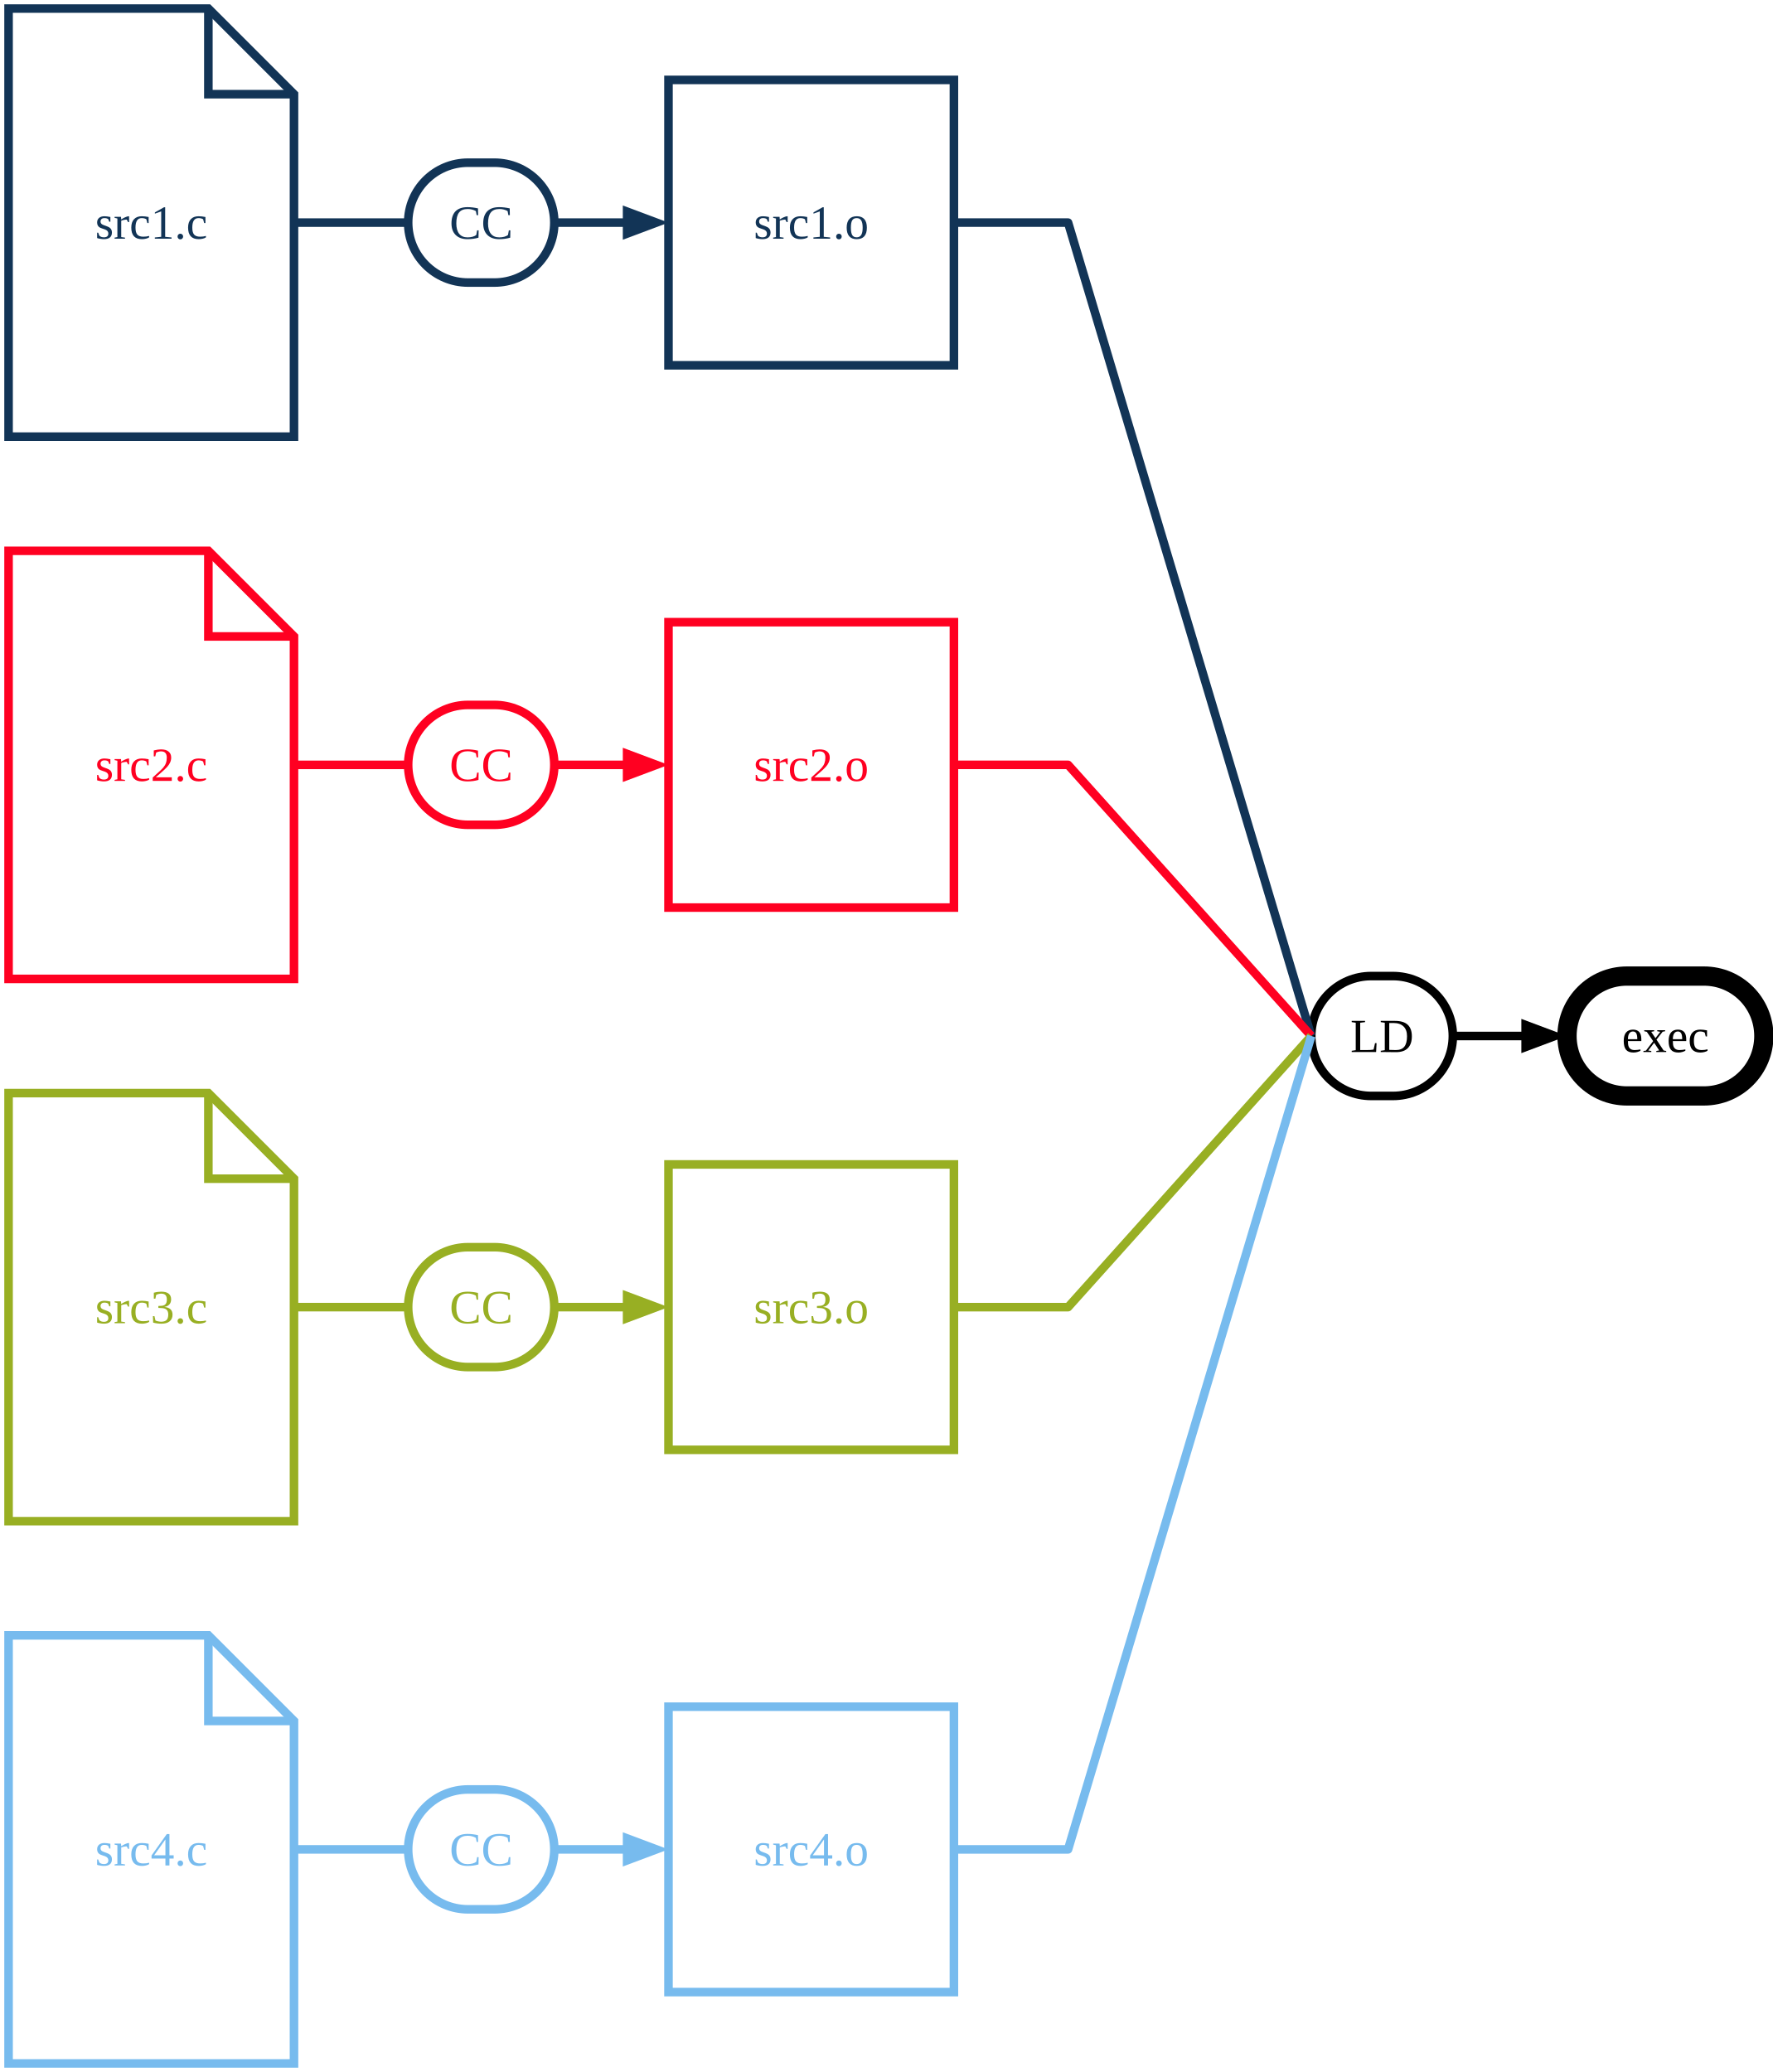
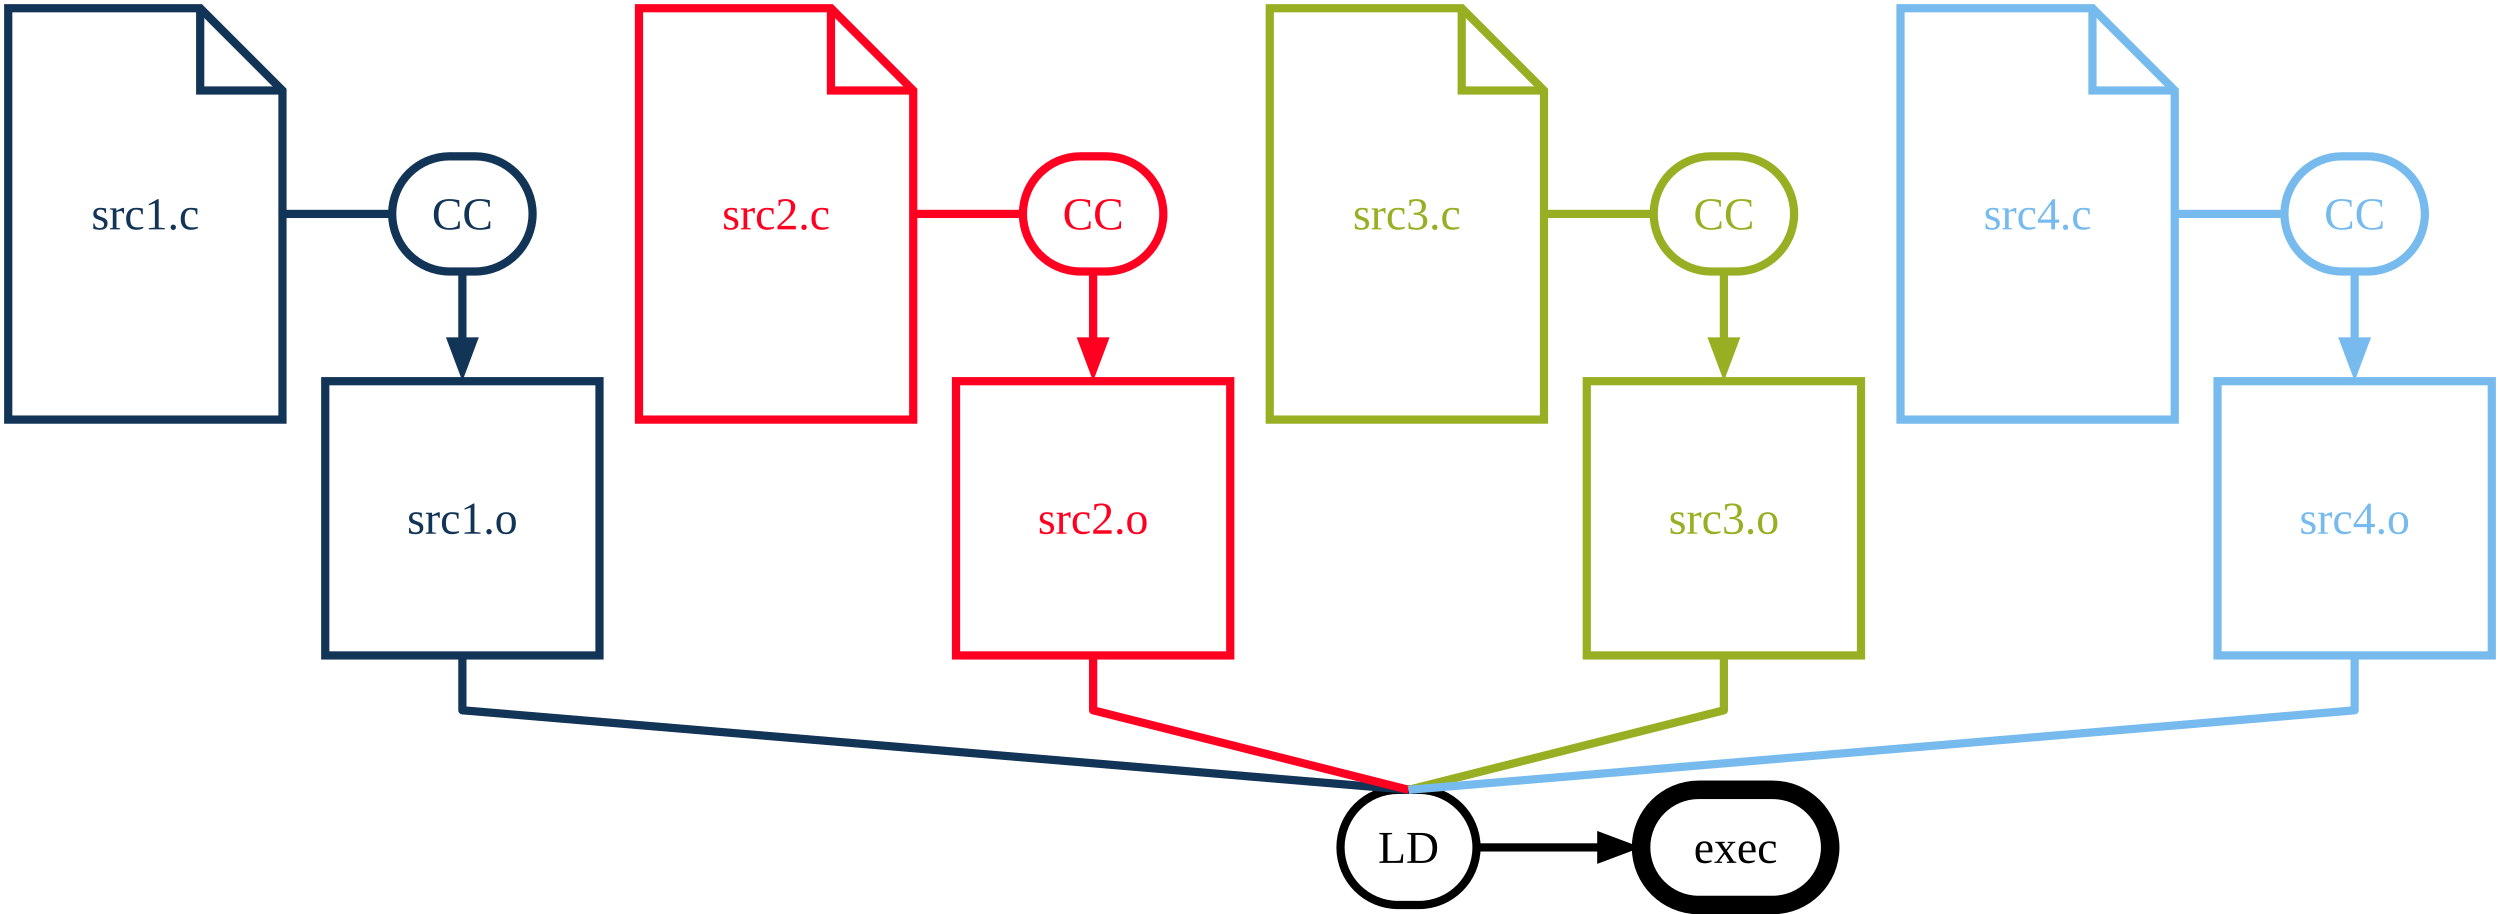
- <svg xmlns="http://www.w3.org/2000/svg" style="font-size:initial;" class="pikchr" viewBox="0 0 447.091 522.72">
+ <svg xmlns="http://www.w3.org/2000/svg" style="font-size:initial;" class="pikchr" viewBox="0 0 656.352 239.76">
  <path d="M2.16,110.16L74.16,110.16L74.16,23.76L52.56,2.16L2.16,2.16Z" style="fill:none;stroke-width:2.16;stroke:rgb(18,52,86);" />
  <path d="M52.56,2.16L52.56,23.76L74.16,23.76" style="fill:none;stroke-width:2.16;stroke:rgb(18,52,86);" />
  <text x="38.16" y="56.16" text-anchor="middle" fill="rgb(18,52,86)" dominant-baseline="central">src1.c</text>
-   <path d="M2.16,246.96L74.16,246.96L74.16,160.56L52.56,138.96L2.16,138.96Z" style="fill:none;stroke-width:2.16;stroke:rgb(255,0,33);" />
-   <path d="M52.56,138.96L52.56,160.56L74.16,160.56" style="fill:none;stroke-width:2.16;stroke:rgb(255,0,33);" />
-   <text x="38.16" y="192.96" text-anchor="middle" fill="rgb(255,0,33)" dominant-baseline="central">src2.c</text>
-   <path d="M2.16,383.76L74.16,383.76L74.16,297.36L52.56,275.76L2.16,275.76Z" style="fill:none;stroke-width:2.16;stroke:rgb(152,175,35);" />
-   <path d="M52.56,275.76L52.56,297.36L74.16,297.36" style="fill:none;stroke-width:2.16;stroke:rgb(152,175,35);" />
-   <text x="38.16" y="329.76" text-anchor="middle" fill="rgb(152,175,35)" dominant-baseline="central">src3.c</text>
-   <path d="M2.16,520.56L74.16,520.56L74.16,434.16L52.56,412.56L2.16,412.56Z" style="fill:none;stroke-width:2.16;stroke:rgb(119,187,238);" />
-   <path d="M52.56,412.56L52.56,434.16L74.16,434.16" style="fill:none;stroke-width:2.16;stroke:rgb(119,187,238);" />
-   <text x="38.16" y="466.56" text-anchor="middle" fill="rgb(119,187,238)" dominant-baseline="central">src4.c</text>
+   <path d="M167.76,110.16L239.76,110.16L239.76,23.76L218.16,2.16L167.76,2.16Z" style="fill:none;stroke-width:2.16;stroke:rgb(255,0,33);" />
+   <path d="M218.16,2.16L218.16,23.76L239.76,23.76" style="fill:none;stroke-width:2.16;stroke:rgb(255,0,33);" />
+   <text x="203.76" y="56.16" text-anchor="middle" fill="rgb(255,0,33)" dominant-baseline="central">src2.c</text>
+   <path d="M333.36,110.16L405.36,110.16L405.36,23.76L383.76,2.16L333.36,2.16Z" style="fill:none;stroke-width:2.16;stroke:rgb(152,175,35);" />
+   <path d="M383.76,2.16L383.76,23.76L405.36,23.76" style="fill:none;stroke-width:2.16;stroke:rgb(152,175,35);" />
+   <text x="369.36" y="56.16" text-anchor="middle" fill="rgb(152,175,35)" dominant-baseline="central">src3.c</text>
+   <path d="M498.96,110.16L570.96,110.16L570.96,23.76L549.36,2.16L498.96,2.16Z" style="fill:none;stroke-width:2.16;stroke:rgb(119,187,238);" />
+   <path d="M549.36,2.16L549.36,23.76L570.96,23.76" style="fill:none;stroke-width:2.16;stroke:rgb(119,187,238);" />
+   <text x="534.96" y="56.16" text-anchor="middle" fill="rgb(119,187,238)" dominant-baseline="central">src4.c</text>
  <path d="M74.16,56.16L102.96,56.16" style="fill:none;stroke-width:2.16;stroke:rgb(18,52,86);" />
  <path d="M118.08,71.28L124.704,71.28A15.12 15.12 0 0 0 139.824 56.16A15.12 15.12 0 0 0 124.704 41.04L118.08,41.04A15.12 15.12 0 0 0 102.96 56.16A15.12 15.12 0 0 0 118.08 71.28Z" style="fill:none;stroke-width:2.16;stroke:rgb(18,52,86);" />
  <text x="121.392" y="56.16" text-anchor="middle" fill="rgb(18,52,86)" dominant-baseline="central">CC</text>
-   <polygon points="168.624,56.16 157.104,60.48 157.104,51.84" style="fill:rgb(18,52,86)" />
-   <path d="M139.824,56.16L162.864,56.16" style="fill:none;stroke-width:2.16;stroke:rgb(18,52,86);" />
-   <path d="M168.624,92.16L240.624,92.16L240.624,20.16L168.624,20.16Z" style="fill:none;stroke-width:2.16;stroke:rgb(18,52,86);" />
-   <text x="204.624" y="56.16" text-anchor="middle" fill="rgb(18,52,86)" dominant-baseline="central">src1.o</text>
-   <path d="M74.16,192.96L102.96,192.96" style="fill:none;stroke-width:2.16;stroke:rgb(255,0,33);" />
-   <path d="M118.08,208.08L124.704,208.08A15.12 15.12 0 0 0 139.824 192.96A15.12 15.12 0 0 0 124.704 177.84L118.08,177.84A15.12 15.12 0 0 0 102.96 192.96A15.12 15.12 0 0 0 118.08 208.08Z" style="fill:none;stroke-width:2.16;stroke:rgb(255,0,33);" />
-   <text x="121.392" y="192.96" text-anchor="middle" fill="rgb(255,0,33)" dominant-baseline="central">CC</text>
-   <polygon points="168.624,192.96 157.104,197.28 157.104,188.64" style="fill:rgb(255,0,33)" />
-   <path d="M139.824,192.96L162.864,192.96" style="fill:none;stroke-width:2.16;stroke:rgb(255,0,33);" />
-   <path d="M168.624,228.96L240.624,228.96L240.624,156.96L168.624,156.96Z" style="fill:none;stroke-width:2.16;stroke:rgb(255,0,33);" />
-   <text x="204.624" y="192.96" text-anchor="middle" fill="rgb(255,0,33)" dominant-baseline="central">src2.o</text>
-   <path d="M74.16,329.76L102.96,329.76" style="fill:none;stroke-width:2.16;stroke:rgb(152,175,35);" />
-   <path d="M118.08,344.88L124.704,344.88A15.12 15.12 0 0 0 139.824 329.76A15.12 15.12 0 0 0 124.704 314.64L118.08,314.64A15.12 15.12 0 0 0 102.96 329.76A15.12 15.12 0 0 0 118.08 344.88Z" style="fill:none;stroke-width:2.16;stroke:rgb(152,175,35);" />
-   <text x="121.392" y="329.76" text-anchor="middle" fill="rgb(152,175,35)" dominant-baseline="central">CC</text>
-   <polygon points="168.624,329.76 157.104,334.08 157.104,325.44" style="fill:rgb(152,175,35)" />
-   <path d="M139.824,329.76L162.864,329.76" style="fill:none;stroke-width:2.16;stroke:rgb(152,175,35);" />
-   <path d="M168.624,365.76L240.624,365.76L240.624,293.76L168.624,293.76Z" style="fill:none;stroke-width:2.16;stroke:rgb(152,175,35);" />
-   <text x="204.624" y="329.76" text-anchor="middle" fill="rgb(152,175,35)" dominant-baseline="central">src3.o</text>
-   <path d="M74.16,466.56L102.96,466.56" style="fill:none;stroke-width:2.16;stroke:rgb(119,187,238);" />
-   <path d="M118.08,481.68L124.704,481.68A15.12 15.12 0 0 0 139.824 466.56A15.12 15.12 0 0 0 124.704 451.44L118.08,451.44A15.12 15.12 0 0 0 102.96 466.56A15.12 15.12 0 0 0 118.08 481.68Z" style="fill:none;stroke-width:2.16;stroke:rgb(119,187,238);" />
-   <text x="121.392" y="466.56" text-anchor="middle" fill="rgb(119,187,238)" dominant-baseline="central">CC</text>
-   <polygon points="168.624,466.56 157.104,470.88 157.104,462.24" style="fill:rgb(119,187,238)" />
-   <path d="M139.824,466.56L162.864,466.56" style="fill:none;stroke-width:2.16;stroke:rgb(119,187,238);" />
-   <path d="M168.624,502.56L240.624,502.56L240.624,430.56L168.624,430.56Z" style="fill:none;stroke-width:2.16;stroke:rgb(119,187,238);" />
-   <text x="204.624" y="466.56" text-anchor="middle" fill="rgb(119,187,238)" dominant-baseline="central">src4.o</text>
-   <path d="M345.888,276.48L351.36,276.48A15.12 15.12 0 0 0 366.48 261.36A15.12 15.12 0 0 0 351.36 246.24L345.888,246.24A15.12 15.12 0 0 0 330.768 261.36A15.12 15.12 0 0 0 345.888 276.48Z" style="fill:none;stroke-width:2.16;stroke:rgb(0,0,0);" />
-   <text x="348.624" y="261.36" text-anchor="middle" fill="rgb(0,0,0)" dominant-baseline="central">LD</text>
-   <path d="M240.624,56.16L269.424,56.16L330.768,261.36" style="fill:none;stroke-width:2.16;stroke-linejoin:round;stroke:rgb(18,52,86);" />
-   <path d="M240.624,192.96L269.424,192.96L330.768,261.36" style="fill:none;stroke-width:2.16;stroke-linejoin:round;stroke:rgb(255,0,33);" />
-   <path d="M240.624,329.76L269.424,329.76L330.768,261.36" style="fill:none;stroke-width:2.16;stroke-linejoin:round;stroke:rgb(152,175,35);" />
-   <path d="M240.624,466.56L269.424,466.56L330.768,261.36" style="fill:none;stroke-width:2.16;stroke-linejoin:round;stroke:rgb(119,187,238);" />
-   <polygon points="395.28,261.36 383.76,265.68 383.76,257.04" style="fill:rgb(0,0,0)" />
-   <path d="M366.48,261.36L389.52,261.36" style="fill:none;stroke-width:2.16;stroke:rgb(0,0,0);" />
-   <path d="M410.4,276.48L429.811,276.48A15.12 15.12 0 0 0 444.931 261.36A15.12 15.12 0 0 0 429.811 246.24L410.4,246.24A15.12 15.12 0 0 0 395.28 261.36A15.12 15.12 0 0 0 410.4 276.48Z" style="fill:none;stroke-width:4.86;stroke:rgb(0,0,0);" />
-   <text x="420.106" y="261.36" text-anchor="middle" fill="rgb(0,0,0)" dominant-baseline="central">exec</text>
+   <polygon points="121.392,100.08 117.072,88.56 125.712,88.56" style="fill:rgb(18,52,86)" />
+   <path d="M121.392,71.28L121.392,94.32" style="fill:none;stroke-width:2.16;stroke:rgb(18,52,86);" />
+   <path d="M85.392,172.08L157.392,172.08L157.392,100.08L85.392,100.08Z" style="fill:none;stroke-width:2.16;stroke:rgb(18,52,86);" />
+   <text x="121.392" y="136.08" text-anchor="middle" fill="rgb(18,52,86)" dominant-baseline="central">src1.o</text>
+   <path d="M239.76,56.16L268.56,56.16" style="fill:none;stroke-width:2.16;stroke:rgb(255,0,33);" />
+   <path d="M283.68,71.28L290.304,71.28A15.12 15.12 0 0 0 305.424 56.16A15.12 15.12 0 0 0 290.304 41.04L283.68,41.04A15.12 15.12 0 0 0 268.56 56.16A15.12 15.12 0 0 0 283.68 71.28Z" style="fill:none;stroke-width:2.16;stroke:rgb(255,0,33);" />
+   <text x="286.992" y="56.16" text-anchor="middle" fill="rgb(255,0,33)" dominant-baseline="central">CC</text>
+   <polygon points="286.992,100.08 282.672,88.56 291.312,88.56" style="fill:rgb(255,0,33)" />
+   <path d="M286.992,71.28L286.992,94.32" style="fill:none;stroke-width:2.16;stroke:rgb(255,0,33);" />
+   <path d="M250.992,172.08L322.992,172.08L322.992,100.08L250.992,100.08Z" style="fill:none;stroke-width:2.16;stroke:rgb(255,0,33);" />
+   <text x="286.992" y="136.08" text-anchor="middle" fill="rgb(255,0,33)" dominant-baseline="central">src2.o</text>
+   <path d="M405.36,56.16L434.16,56.16" style="fill:none;stroke-width:2.16;stroke:rgb(152,175,35);" />
+   <path d="M449.28,71.28L455.904,71.28A15.12 15.12 0 0 0 471.024 56.16A15.12 15.12 0 0 0 455.904 41.04L449.28,41.04A15.12 15.12 0 0 0 434.16 56.16A15.12 15.12 0 0 0 449.28 71.28Z" style="fill:none;stroke-width:2.16;stroke:rgb(152,175,35);" />
+   <text x="452.592" y="56.16" text-anchor="middle" fill="rgb(152,175,35)" dominant-baseline="central">CC</text>
+   <polygon points="452.592,100.08 448.272,88.56 456.912,88.56" style="fill:rgb(152,175,35)" />
+   <path d="M452.592,71.28L452.592,94.32" style="fill:none;stroke-width:2.16;stroke:rgb(152,175,35);" />
+   <path d="M416.592,172.08L488.592,172.08L488.592,100.08L416.592,100.08Z" style="fill:none;stroke-width:2.16;stroke:rgb(152,175,35);" />
+   <text x="452.592" y="136.08" text-anchor="middle" fill="rgb(152,175,35)" dominant-baseline="central">src3.o</text>
+   <path d="M570.96,56.16L599.76,56.16" style="fill:none;stroke-width:2.16;stroke:rgb(119,187,238);" />
+   <path d="M614.88,71.28L621.504,71.28A15.12 15.12 0 0 0 636.624 56.16A15.12 15.12 0 0 0 621.504 41.04L614.88,41.04A15.12 15.12 0 0 0 599.76 56.16A15.12 15.12 0 0 0 614.88 71.28Z" style="fill:none;stroke-width:2.16;stroke:rgb(119,187,238);" />
+   <text x="618.192" y="56.16" text-anchor="middle" fill="rgb(119,187,238)" dominant-baseline="central">CC</text>
+   <polygon points="618.192,100.08 613.872,88.56 622.512,88.56" style="fill:rgb(119,187,238)" />
+   <path d="M618.192,71.28L618.192,94.32" style="fill:none;stroke-width:2.16;stroke:rgb(119,187,238);" />
+   <path d="M582.192,172.08L654.192,172.08L654.192,100.08L582.192,100.08Z" style="fill:none;stroke-width:2.16;stroke:rgb(119,187,238);" />
+   <text x="618.192" y="136.08" text-anchor="middle" fill="rgb(119,187,238)" dominant-baseline="central">src4.o</text>
+   <path d="M367.056,237.6L372.528,237.6A15.12 15.12 0 0 0 387.648 222.48A15.12 15.12 0 0 0 372.528 207.36L367.056,207.36A15.12 15.12 0 0 0 351.936 222.48A15.12 15.12 0 0 0 367.056 237.6Z" style="fill:none;stroke-width:2.16;stroke:rgb(0,0,0);" />
+   <text x="369.792" y="222.48" text-anchor="middle" fill="rgb(0,0,0)" dominant-baseline="central">LD</text>
+   <path d="M121.392,172.08L121.392,186.48L369.792,207.36" style="fill:none;stroke-width:2.16;stroke-linejoin:round;stroke:rgb(18,52,86);" />
+   <path d="M286.992,172.08L286.992,186.48L369.792,207.36" style="fill:none;stroke-width:2.16;stroke-linejoin:round;stroke:rgb(255,0,33);" />
+   <path d="M452.592,172.08L452.592,186.48L369.792,207.36" style="fill:none;stroke-width:2.16;stroke-linejoin:round;stroke:rgb(152,175,35);" />
+   <path d="M618.192,172.08L618.192,186.48L369.792,207.36" style="fill:none;stroke-width:2.16;stroke-linejoin:round;stroke:rgb(119,187,238);" />
+   <polygon points="430.848,222.48 419.328,226.8 419.328,218.16" style="fill:rgb(0,0,0)" />
+   <path d="M387.648,222.48L425.088,222.48" style="fill:none;stroke-width:2.16;stroke:rgb(0,0,0);" />
+   <path d="M445.968,237.6L465.379,237.6A15.12 15.12 0 0 0 480.499 222.48A15.12 15.12 0 0 0 465.379 207.36L445.968,207.36A15.12 15.12 0 0 0 430.848 222.48A15.12 15.12 0 0 0 445.968 237.6Z" style="fill:none;stroke-width:4.86;stroke:rgb(0,0,0);" />
+   <text x="455.674" y="222.48" text-anchor="middle" fill="rgb(0,0,0)" dominant-baseline="central">exec</text>
</svg>
